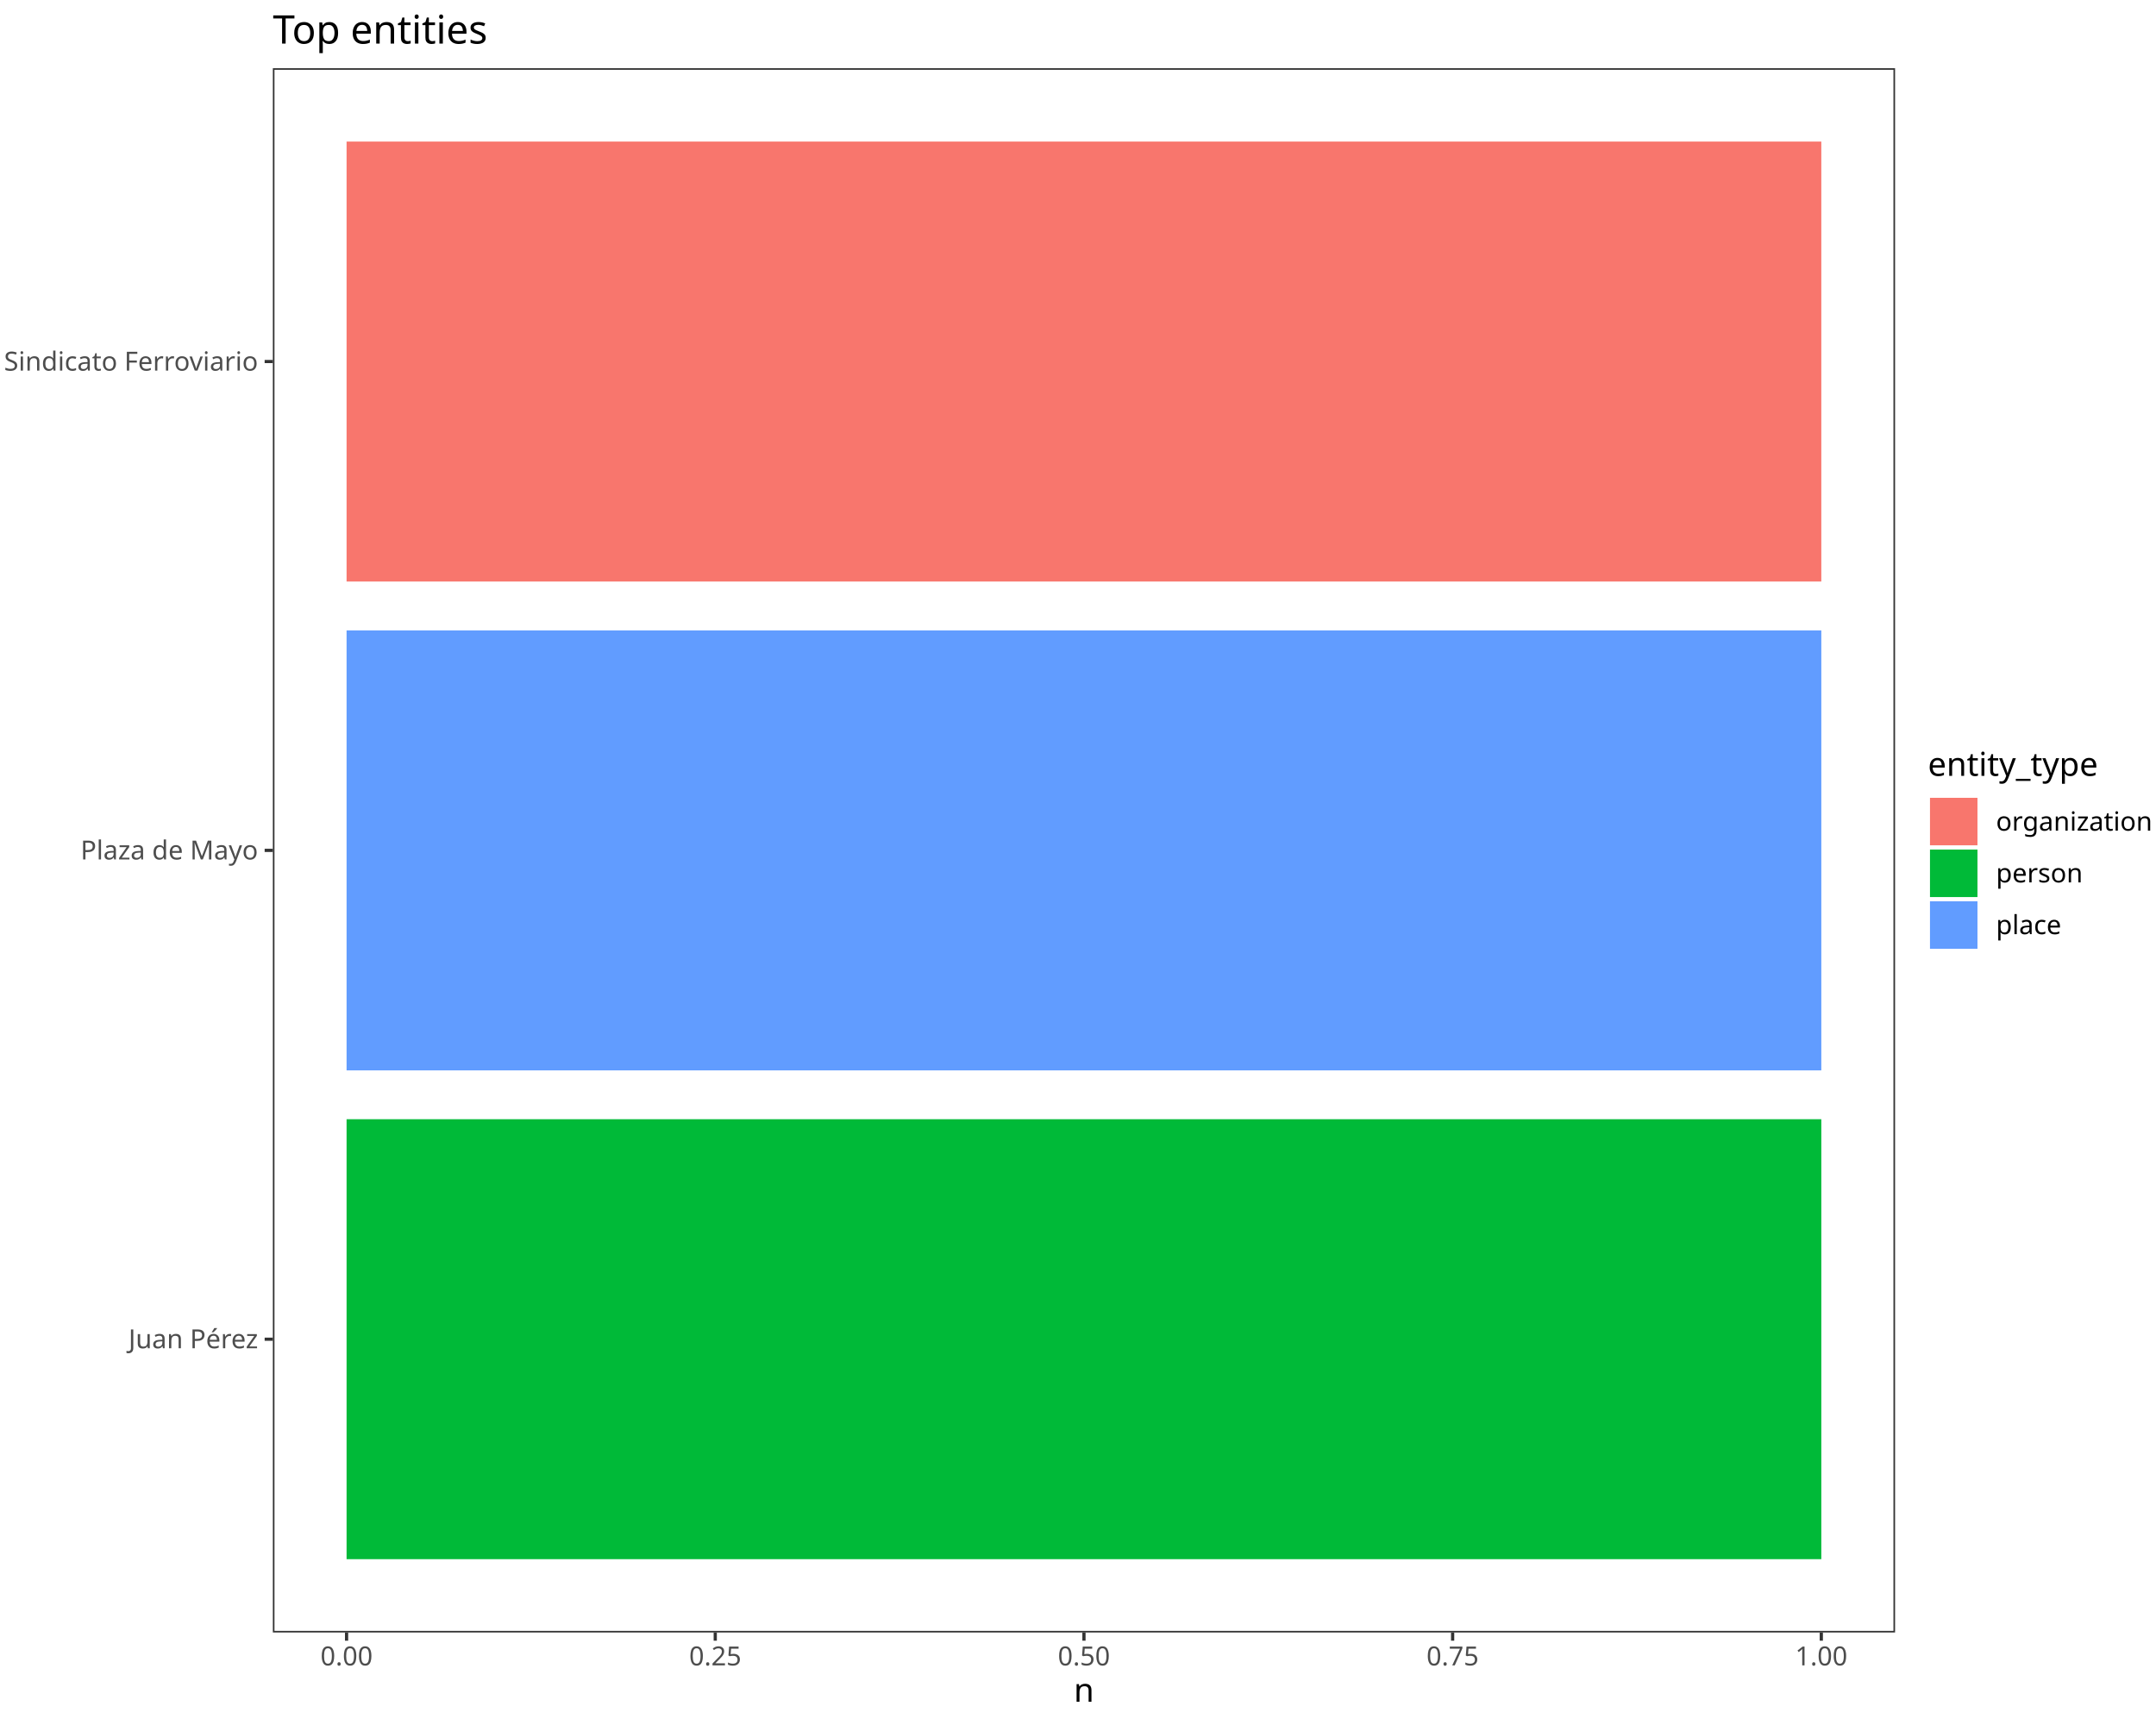
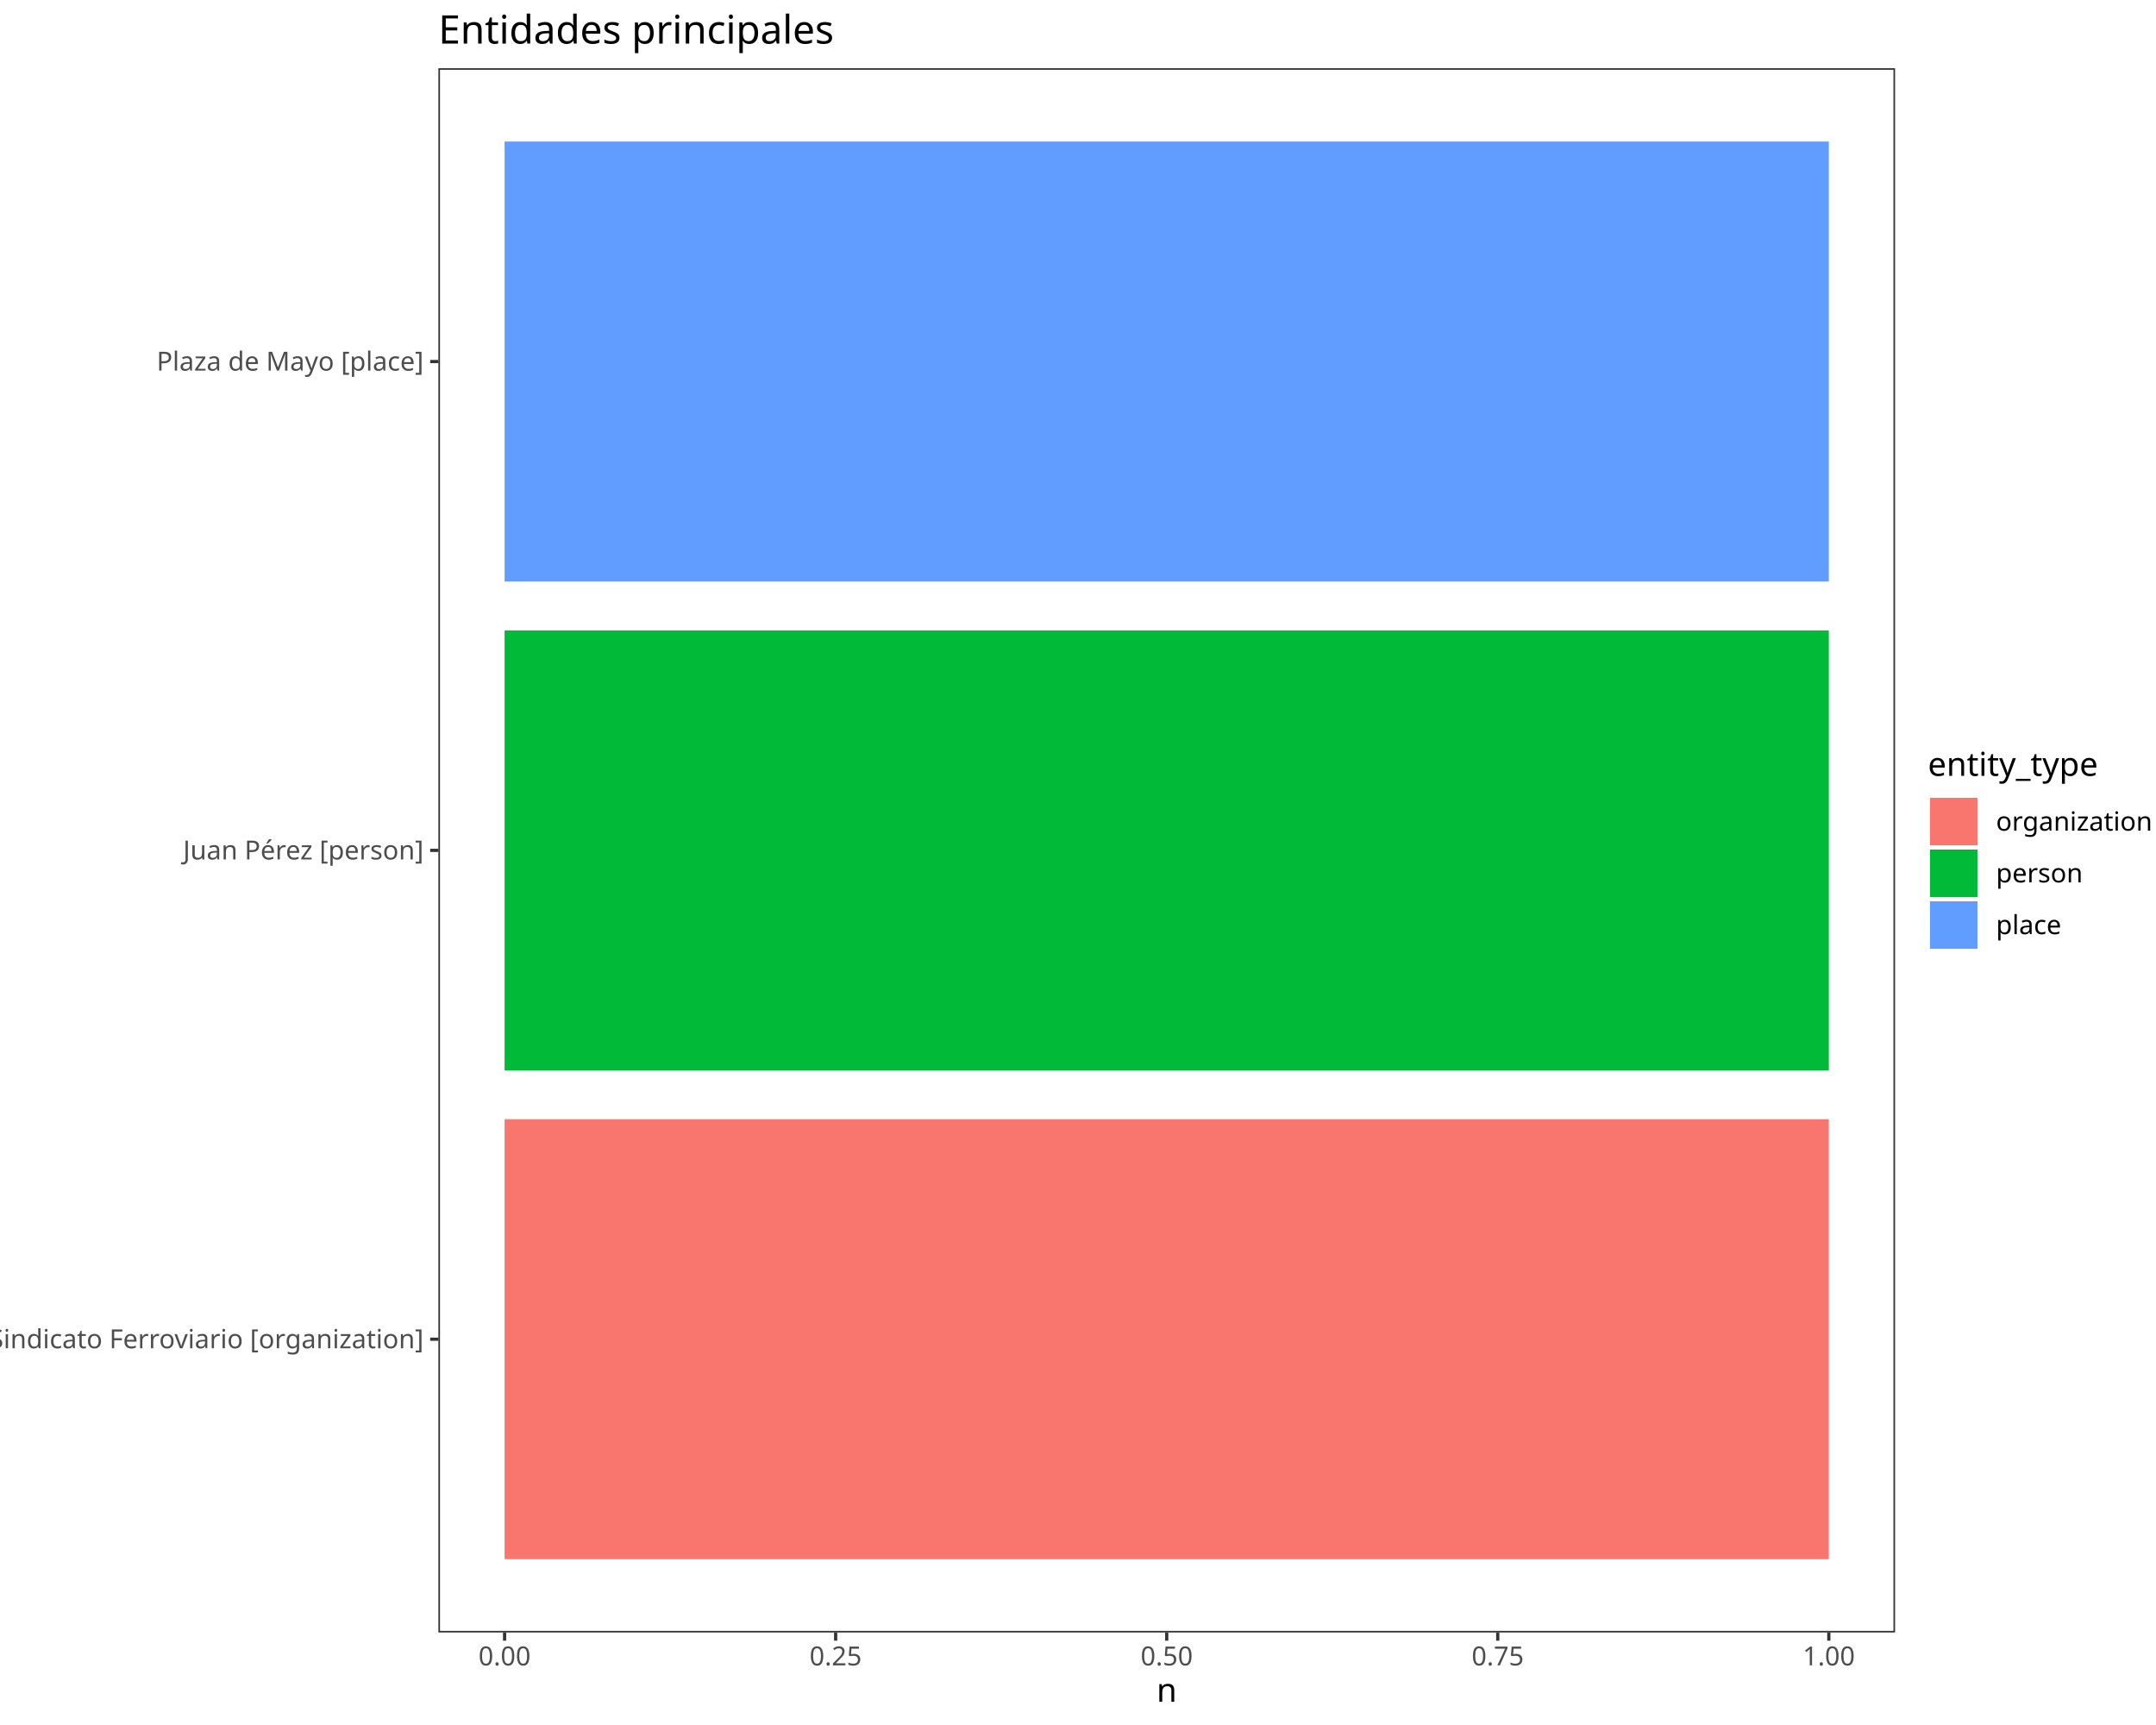
<svg xmlns="http://www.w3.org/2000/svg" class="svglite" data-engine-version="2.0" width="720.00pt" height="576.00pt" viewBox="0 0 720.00 576.00">
  <defs>
    <style type="text/css">
    .svglite line, .svglite polyline, .svglite polygon, .svglite path, .svglite rect, .svglite circle {
      fill: none;
      stroke: #000000;
      stroke-linecap: round;
      stroke-linejoin: round;
      stroke-miterlimit: 10.00;
    }
  </style>
  </defs>
  <rect width="100%" height="100%" style="stroke: none; fill: #FFFFFF;" />
  <defs>
    <clipPath id="cpMC4wMHw3MjAuMDB8MC4wMHw1NzYuMDA=">
      <rect x="0.00" y="0.00" width="720.00" height="576.00" />
    </clipPath>
  </defs>
  <g clip-path="url(#cpMC4wMHw3MjAuMDB8MC4wMHw1NzYuMDA=)">
    <rect x="0.00" y="0.00" width="720.00" height="576.00" style="stroke-width: 1.07; stroke: #FFFFFF; fill: #FFFFFF;" />
  </g>
  <defs>
-     <clipPath id="cpOTEuMTJ8NjMyLjg1fDIyLjc4fDU0NS4xMQ==">
-       <rect x="91.12" y="22.78" width="541.74" height="522.33" />
+     <clipPath id="cpMTQ2LjQwfDYzMi44NXwyMi43OHw1NDUuMTE=">
+       <rect x="146.40" y="22.78" width="486.46" height="522.33" />
    </clipPath>
  </defs>
-   <g clip-path="url(#cpOTEuMTJ8NjMyLjg1fDIyLjc4fDU0NS4xMQ==)">
-     <rect x="91.12" y="22.78" width="541.74" height="522.33" style="stroke-width: 1.07; stroke: none; fill: #FFFFFF;" />
-     <rect x="115.74" y="47.27" width="492.49" height="146.91" style="stroke-width: 1.07; stroke: none; stroke-linecap: butt; stroke-linejoin: miter; fill: #F8766D;" />
-     <rect x="115.74" y="373.72" width="492.49" height="146.91" style="stroke-width: 1.07; stroke: none; stroke-linecap: butt; stroke-linejoin: miter; fill: #00BA38;" />
-     <rect x="115.74" y="210.50" width="492.49" height="146.91" style="stroke-width: 1.07; stroke: none; stroke-linecap: butt; stroke-linejoin: miter; fill: #619CFF;" />
-     <rect x="91.12" y="22.78" width="541.74" height="522.33" style="stroke-width: 1.07; stroke: #333333;" />
+   <g clip-path="url(#cpMTQ2LjQwfDYzMi44NXwyMi43OHw1NDUuMTE=)">
+     <rect x="146.40" y="22.78" width="486.46" height="522.33" style="stroke-width: 1.07; stroke: none; fill: #FFFFFF;" />
+     <rect x="168.51" y="373.72" width="442.23" height="146.91" style="stroke-width: 1.07; stroke: none; stroke-linecap: butt; stroke-linejoin: miter; fill: #F8766D;" />
+     <rect x="168.51" y="210.50" width="442.23" height="146.91" style="stroke-width: 1.07; stroke: none; stroke-linecap: butt; stroke-linejoin: miter; fill: #00BA38;" />
+     <rect x="168.51" y="47.27" width="442.23" height="146.91" style="stroke-width: 1.07; stroke: none; stroke-linecap: butt; stroke-linejoin: miter; fill: #619CFF;" />
+     <rect x="146.40" y="22.78" width="486.46" height="522.33" style="stroke-width: 1.07; stroke: #333333;" />
  </g>
  <g clip-path="url(#cpMC4wMHw3MjAuMDB8MC4wMHw1NzYuMDA=)">
-     <text x="86.18" y="450.20" text-anchor="end" style="font-size: 8.80px; fill: #4D4D4D; font-family: sans;" textLength="44.53px" lengthAdjust="spacingAndGlyphs">Juan Pérez</text>
-     <text x="86.18" y="286.98" text-anchor="end" style="font-size: 8.80px; fill: #4D4D4D; font-family: sans;" textLength="58.22px" lengthAdjust="spacingAndGlyphs">Plaza de Mayo</text>
-     <text x="86.18" y="123.75" text-anchor="end" style="font-size: 8.80px; fill: #4D4D4D; font-family: sans;" textLength="80.70px" lengthAdjust="spacingAndGlyphs">Sindicato Ferroviario</text>
-     <polyline points="88.38,447.18 91.12,447.18 " style="stroke-width: 1.07; stroke: #333333; stroke-linecap: butt;" />
-     <polyline points="88.38,283.95 91.12,283.95 " style="stroke-width: 1.07; stroke: #333333; stroke-linecap: butt;" />
-     <polyline points="88.38,120.72 91.12,120.72 " style="stroke-width: 1.07; stroke: #333333; stroke-linecap: butt;" />
-     <polyline points="115.74,547.85 115.74,545.11 " style="stroke-width: 1.07; stroke: #333333; stroke-linecap: butt;" />
-     <polyline points="238.86,547.85 238.86,545.11 " style="stroke-width: 1.07; stroke: #333333; stroke-linecap: butt;" />
-     <polyline points="361.99,547.85 361.99,545.11 " style="stroke-width: 1.07; stroke: #333333; stroke-linecap: butt;" />
-     <polyline points="485.11,547.85 485.11,545.11 " style="stroke-width: 1.07; stroke: #333333; stroke-linecap: butt;" />
-     <polyline points="608.23,547.85 608.23,545.11 " style="stroke-width: 1.07; stroke: #333333; stroke-linecap: butt;" />
-     <text x="115.74" y="556.10" text-anchor="middle" style="font-size: 8.80px; fill: #4D4D4D; font-family: sans;" textLength="17.13px" lengthAdjust="spacingAndGlyphs">0.00</text>
-     <text x="238.86" y="556.10" text-anchor="middle" style="font-size: 8.80px; fill: #4D4D4D; font-family: sans;" textLength="17.13px" lengthAdjust="spacingAndGlyphs">0.25</text>
-     <text x="361.99" y="556.10" text-anchor="middle" style="font-size: 8.80px; fill: #4D4D4D; font-family: sans;" textLength="17.13px" lengthAdjust="spacingAndGlyphs">0.50</text>
-     <text x="485.11" y="556.10" text-anchor="middle" style="font-size: 8.80px; fill: #4D4D4D; font-family: sans;" textLength="17.13px" lengthAdjust="spacingAndGlyphs">0.75</text>
-     <text x="608.23" y="556.10" text-anchor="middle" style="font-size: 8.80px; fill: #4D4D4D; font-family: sans;" textLength="17.13px" lengthAdjust="spacingAndGlyphs">1.00</text>
-     <text x="361.99" y="568.24" text-anchor="middle" style="font-size: 11.00px; font-family: sans;" textLength="6.12px" lengthAdjust="spacingAndGlyphs">n</text>
+     <text x="141.47" y="450.20" text-anchor="end" style="font-size: 8.80px; fill: #4D4D4D; font-family: sans;" textLength="135.99px" lengthAdjust="spacingAndGlyphs">Sindicato Ferroviario [organization]</text>
+     <text x="141.47" y="286.98" text-anchor="end" style="font-size: 8.80px; fill: #4D4D4D; font-family: sans;" textLength="78.77px" lengthAdjust="spacingAndGlyphs">Juan Pérez [person]</text>
+     <text x="141.47" y="123.75" text-anchor="end" style="font-size: 8.80px; fill: #4D4D4D; font-family: sans;" textLength="86.60px" lengthAdjust="spacingAndGlyphs">Plaza de Mayo [place]</text>
+     <polyline points="143.66,447.18 146.40,447.18 " style="stroke-width: 1.07; stroke: #333333; stroke-linecap: butt;" />
+     <polyline points="143.66,283.95 146.40,283.95 " style="stroke-width: 1.07; stroke: #333333; stroke-linecap: butt;" />
+     <polyline points="143.66,120.72 146.40,120.72 " style="stroke-width: 1.07; stroke: #333333; stroke-linecap: butt;" />
+     <polyline points="168.51,547.85 168.51,545.11 " style="stroke-width: 1.07; stroke: #333333; stroke-linecap: butt;" />
+     <polyline points="279.07,547.85 279.07,545.11 " style="stroke-width: 1.07; stroke: #333333; stroke-linecap: butt;" />
+     <polyline points="389.63,547.85 389.63,545.11 " style="stroke-width: 1.07; stroke: #333333; stroke-linecap: butt;" />
+     <polyline points="500.18,547.85 500.18,545.11 " style="stroke-width: 1.07; stroke: #333333; stroke-linecap: butt;" />
+     <polyline points="610.74,547.85 610.74,545.11 " style="stroke-width: 1.07; stroke: #333333; stroke-linecap: butt;" />
+     <text x="168.51" y="556.10" text-anchor="middle" style="font-size: 8.80px; fill: #4D4D4D; font-family: sans;" textLength="17.13px" lengthAdjust="spacingAndGlyphs">0.00</text>
+     <text x="279.07" y="556.10" text-anchor="middle" style="font-size: 8.80px; fill: #4D4D4D; font-family: sans;" textLength="17.13px" lengthAdjust="spacingAndGlyphs">0.25</text>
+     <text x="389.63" y="556.10" text-anchor="middle" style="font-size: 8.80px; fill: #4D4D4D; font-family: sans;" textLength="17.13px" lengthAdjust="spacingAndGlyphs">0.50</text>
+     <text x="500.18" y="556.10" text-anchor="middle" style="font-size: 8.80px; fill: #4D4D4D; font-family: sans;" textLength="17.13px" lengthAdjust="spacingAndGlyphs">0.75</text>
+     <text x="610.74" y="556.10" text-anchor="middle" style="font-size: 8.80px; fill: #4D4D4D; font-family: sans;" textLength="17.13px" lengthAdjust="spacingAndGlyphs">1.00</text>
+     <text x="389.63" y="568.24" text-anchor="middle" style="font-size: 11.00px; font-family: sans;" textLength="6.12px" lengthAdjust="spacingAndGlyphs">n</text>
    <rect x="643.81" y="250.36" width="70.71" height="67.17" style="stroke-width: 1.07; stroke: none; fill: #FFFFFF;" />
    <text x="643.81" y="259.07" style="font-size: 11.00px; font-family: sans;" textLength="53.21px" lengthAdjust="spacingAndGlyphs">entity_type</text>
    <rect x="643.81" y="265.69" width="17.28" height="17.28" style="stroke-width: 1.07; stroke: none; fill: #FFFFFF;" />
    <rect x="644.52" y="266.40" width="15.86" height="15.86" style="stroke-width: 1.07; stroke: none; stroke-linecap: butt; stroke-linejoin: miter; fill: #F8766D;" />
    <rect x="643.81" y="282.97" width="17.28" height="17.28" style="stroke-width: 1.07; stroke: none; fill: #FFFFFF;" />
    <rect x="644.52" y="283.68" width="15.86" height="15.86" style="stroke-width: 1.07; stroke: none; stroke-linecap: butt; stroke-linejoin: miter; fill: #00BA38;" />
    <rect x="643.81" y="300.25" width="17.28" height="17.28" style="stroke-width: 1.07; stroke: none; fill: #FFFFFF;" />
    <rect x="644.52" y="300.96" width="15.86" height="15.86" style="stroke-width: 1.07; stroke: none; stroke-linecap: butt; stroke-linejoin: miter; fill: #619CFF;" />
    <text x="666.57" y="277.36" style="font-size: 8.80px; font-family: sans;" textLength="47.95px" lengthAdjust="spacingAndGlyphs">organization</text>
    <text x="666.57" y="294.64" style="font-size: 8.80px; font-family: sans;" textLength="26.91px" lengthAdjust="spacingAndGlyphs">person</text>
    <text x="666.57" y="311.92" style="font-size: 8.80px; font-family: sans;" textLength="21.04px" lengthAdjust="spacingAndGlyphs">place</text>
-     <text x="91.12" y="14.56" style="font-size: 13.20px; font-family: sans;" textLength="68.24px" lengthAdjust="spacingAndGlyphs">Top entities</text>
+     <text x="146.40" y="14.56" style="font-size: 13.20px; font-family: sans;" textLength="125.49px" lengthAdjust="spacingAndGlyphs">Entidades principales</text>
  </g>
</svg>
